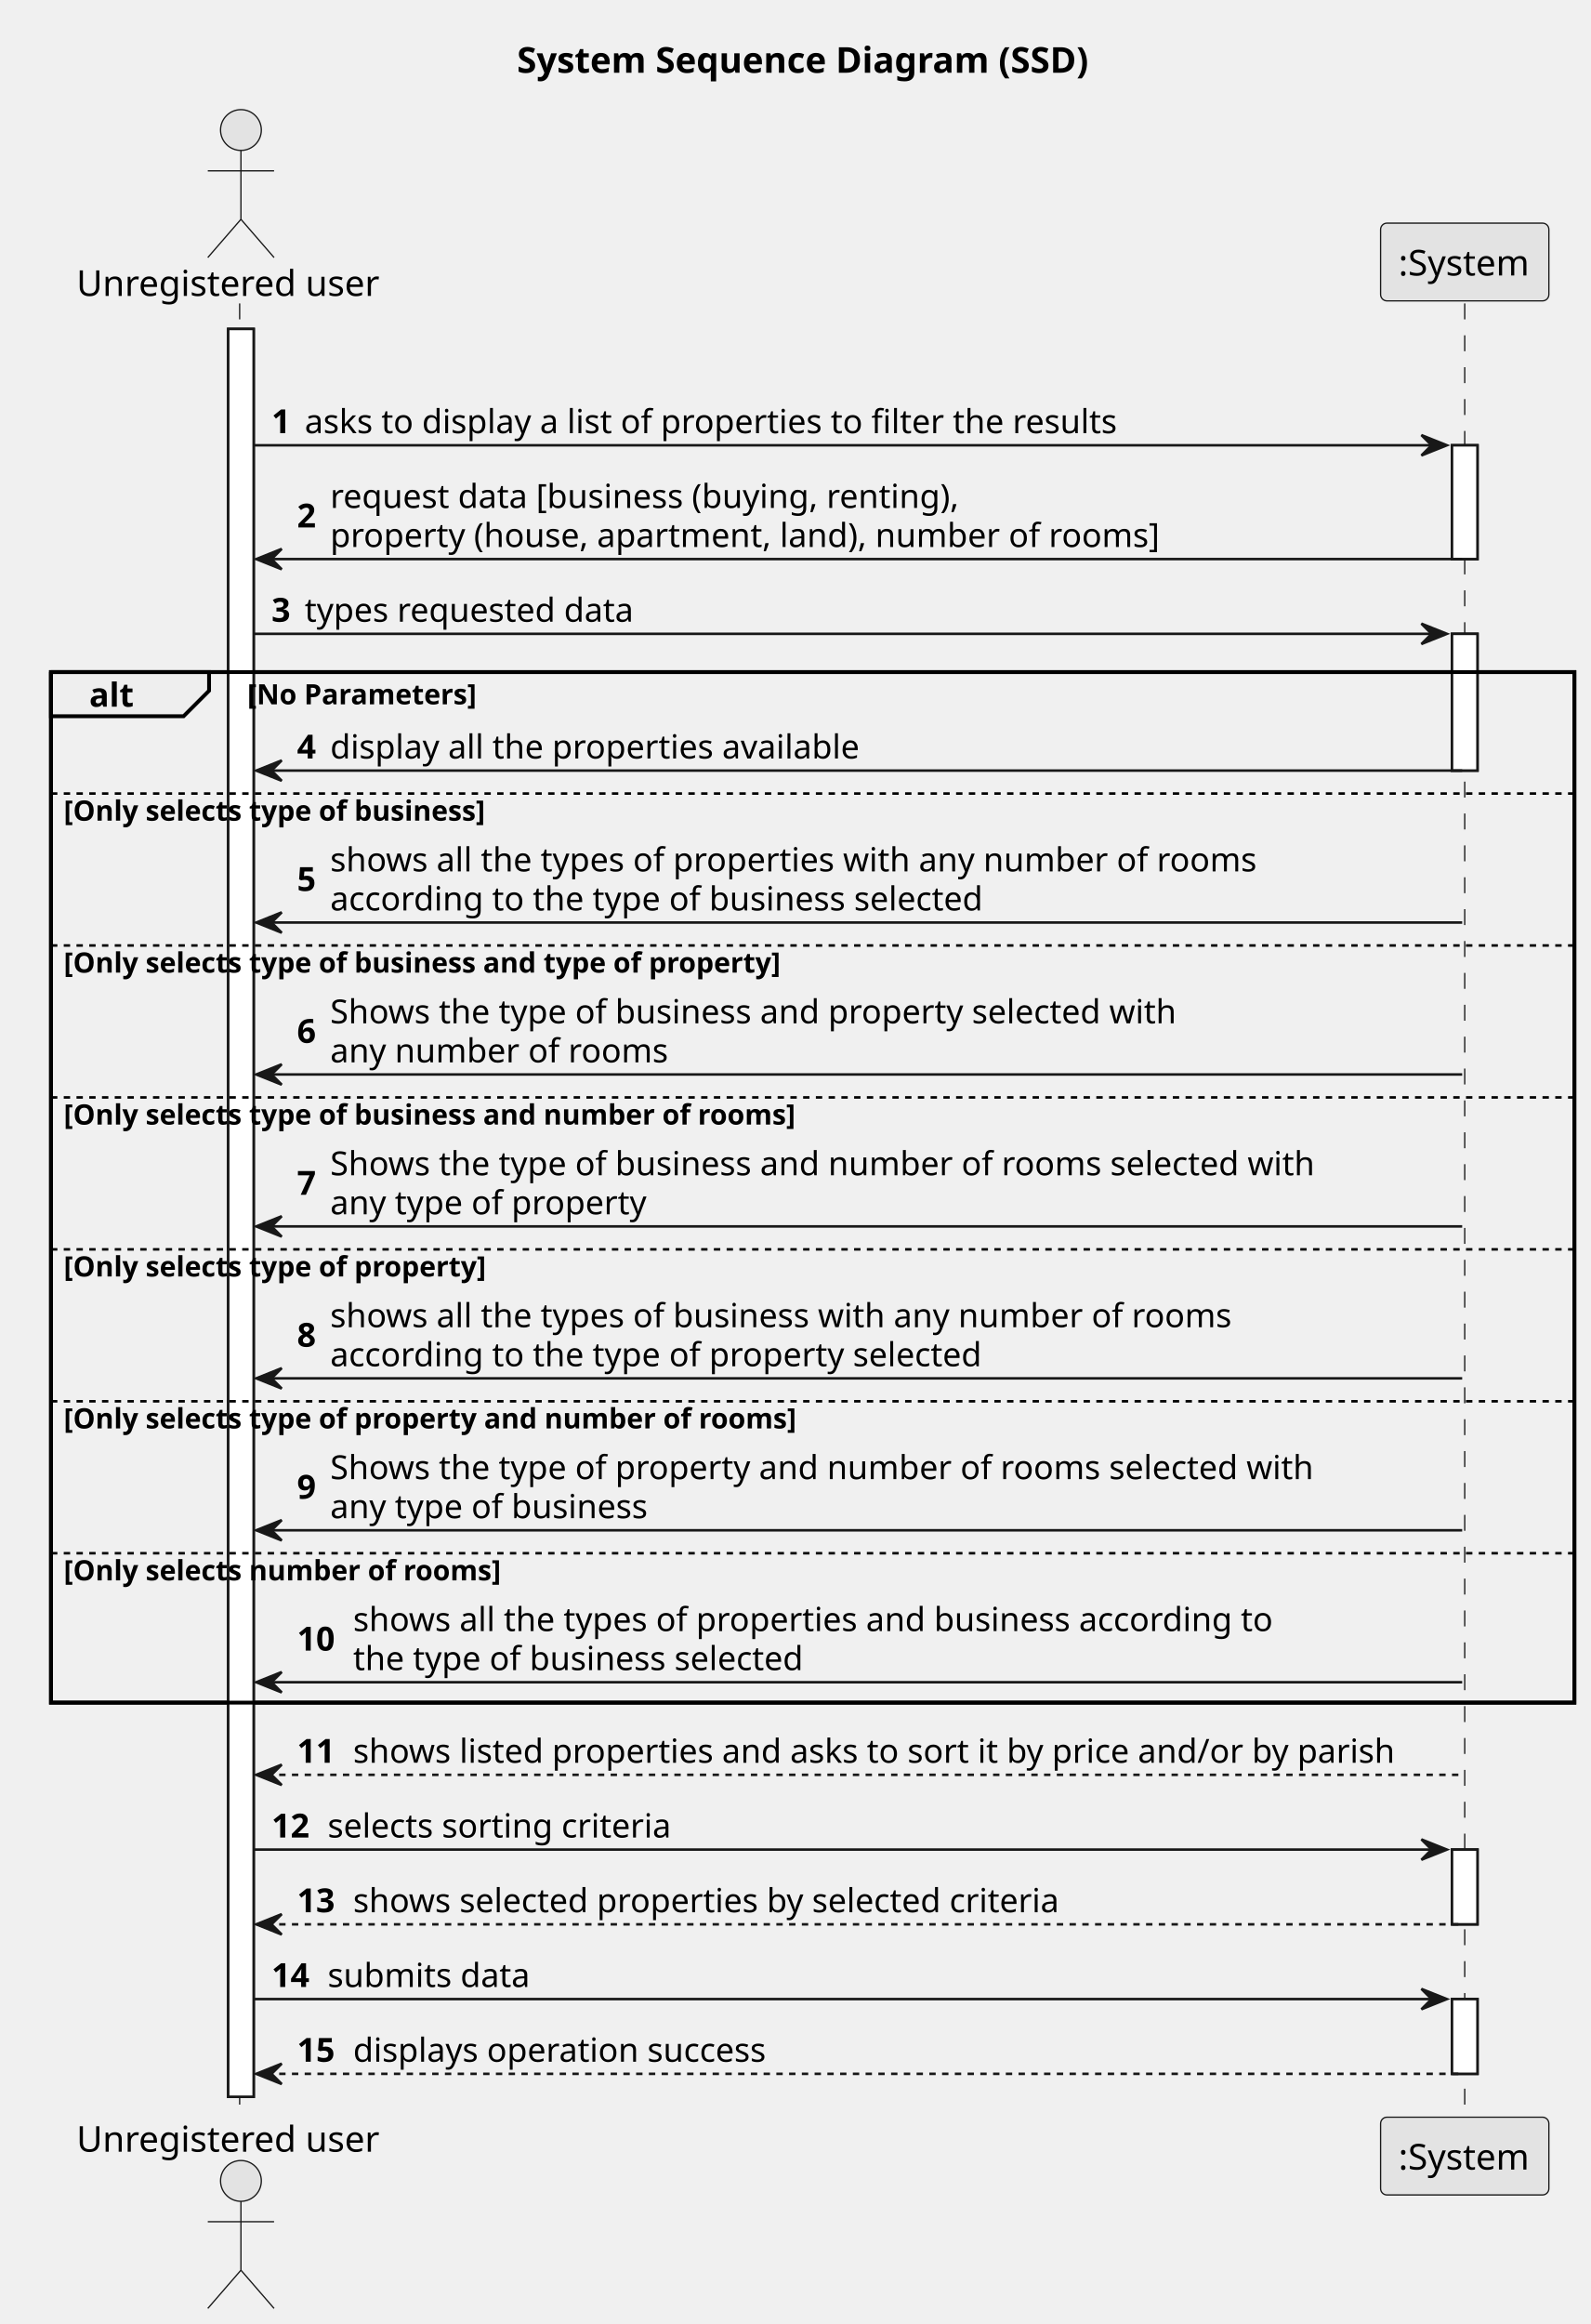
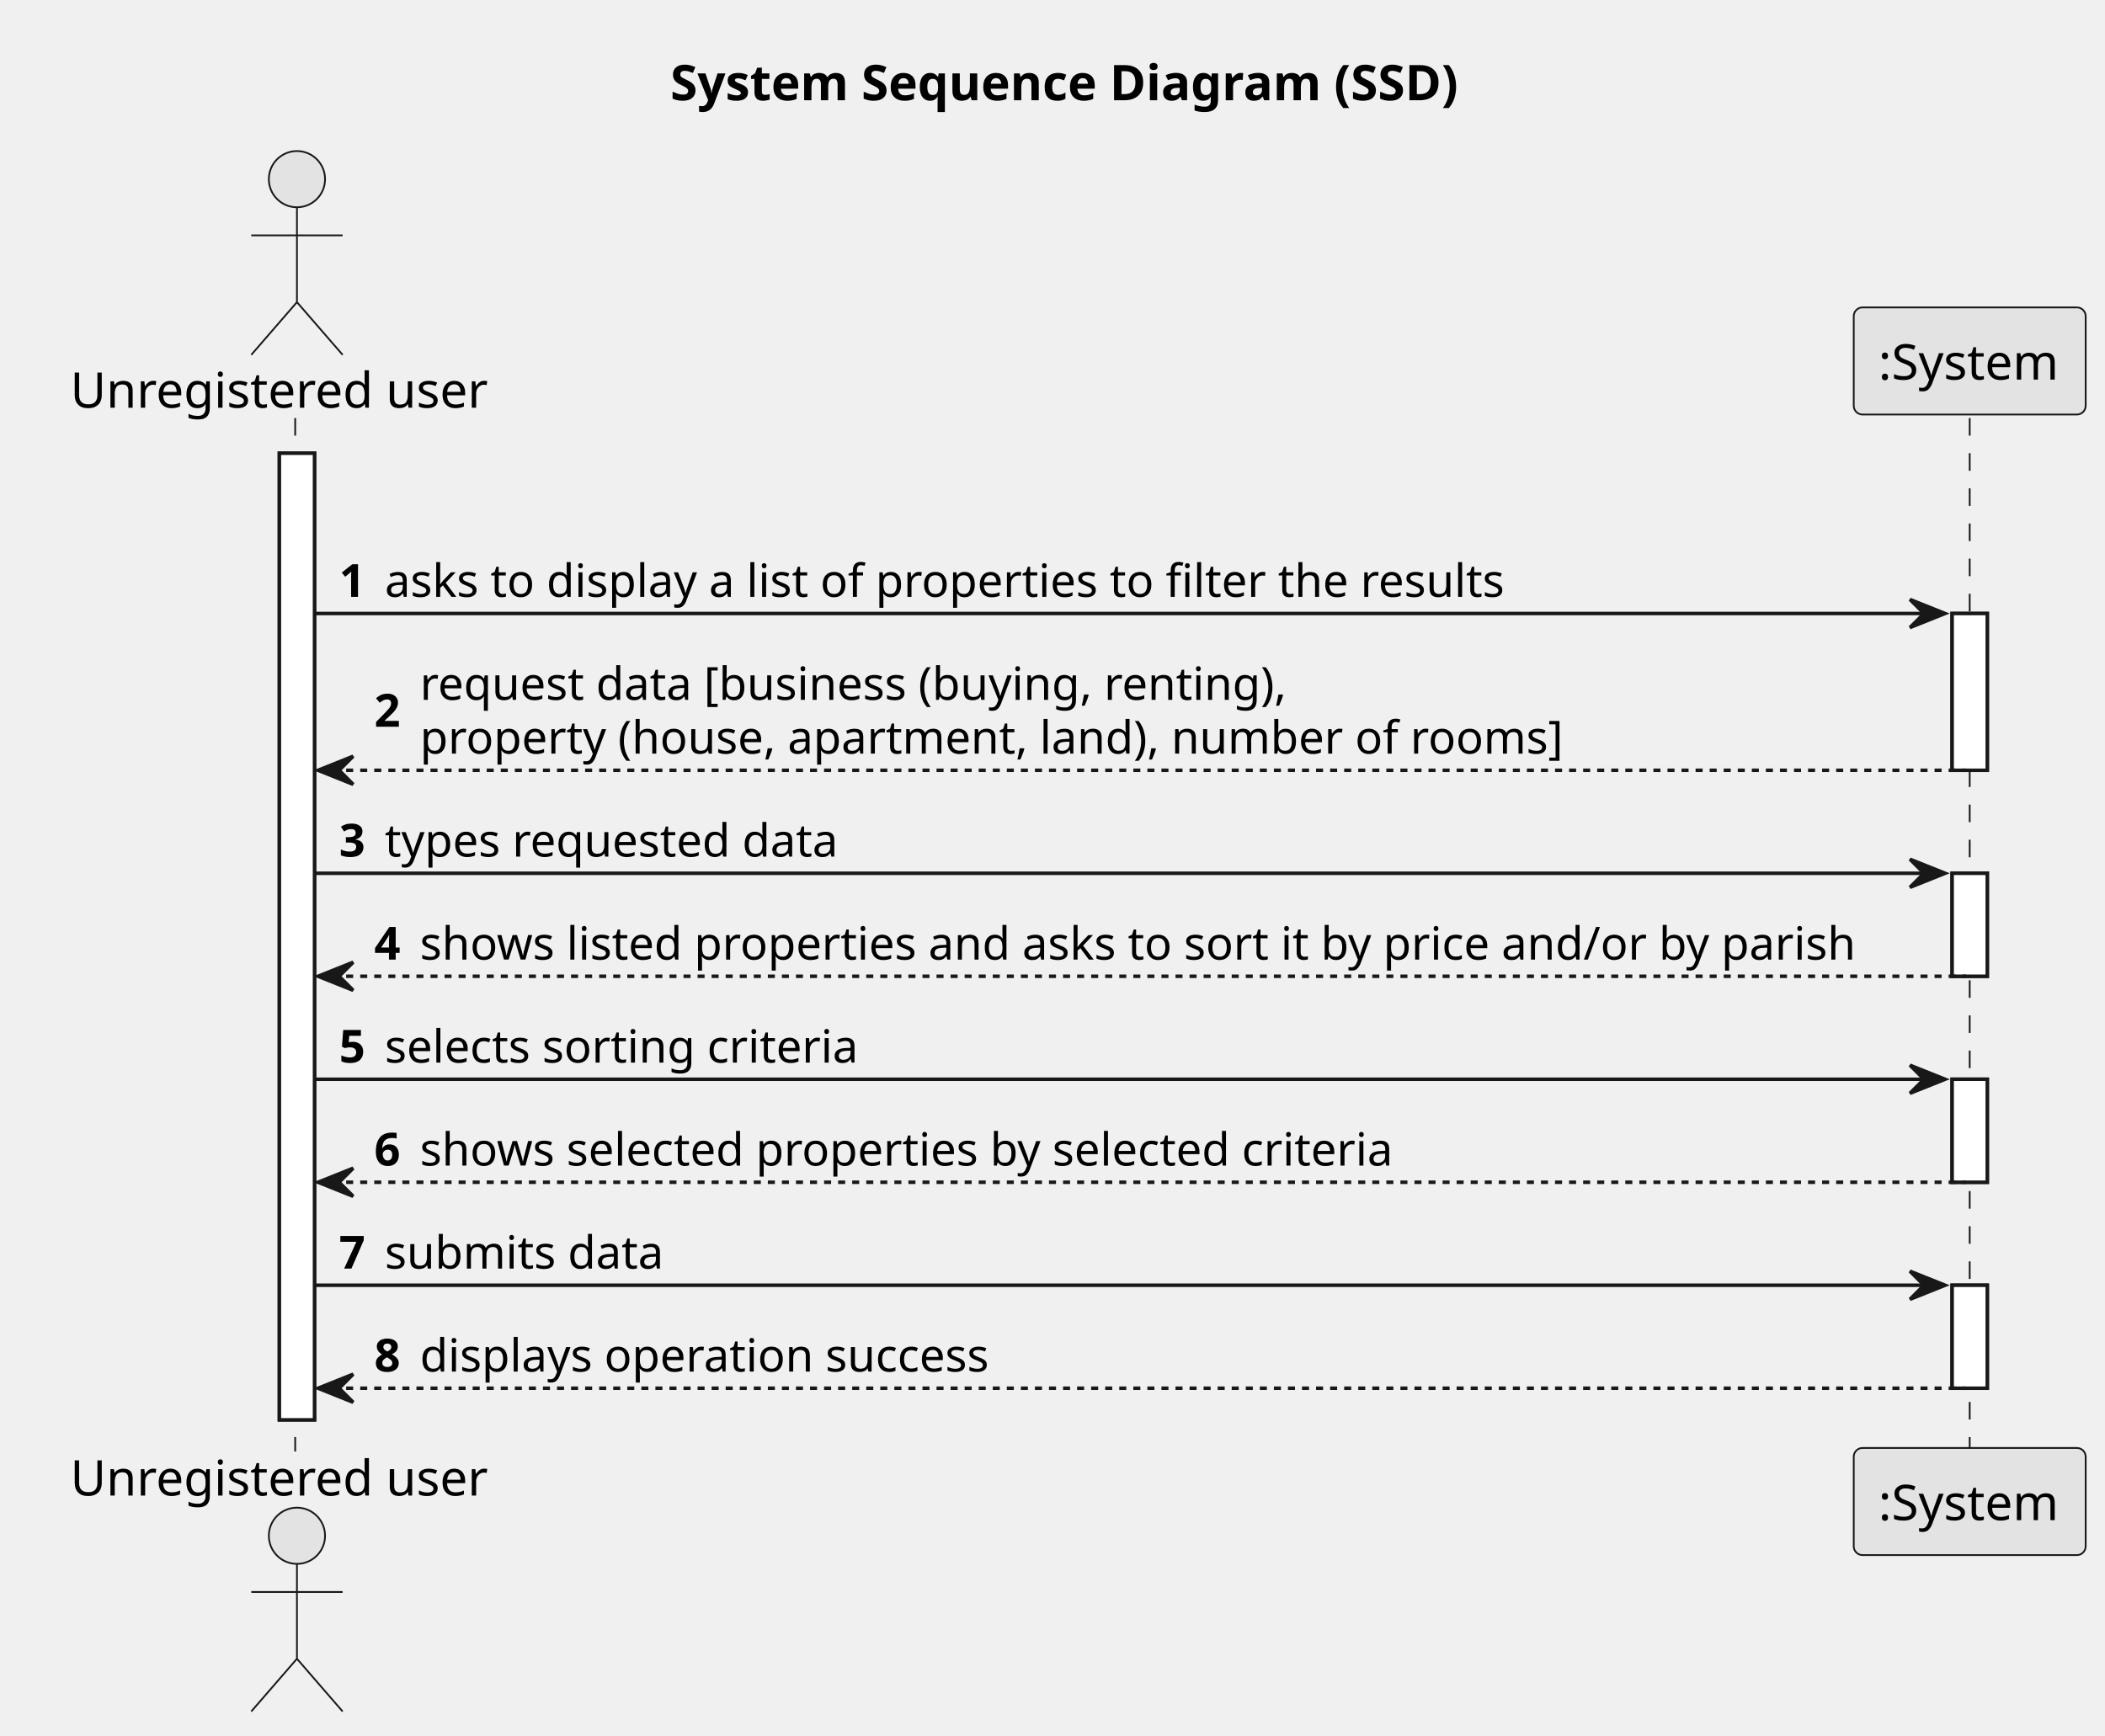
- <svg xmlns="http://www.w3.org/2000/svg" contentStyleType="text/css" height="729.6px" preserveAspectRatio="none" style="width:499px;height:729px;background:#FFFFFF;" version="1.1" viewBox="0 0 499 729" width="499.2px" zoomAndPan="magnify">
+ <svg xmlns="http://www.w3.org/2000/svg" contentStyleType="text/css" height="494px" preserveAspectRatio="none" style="width:599px;height:494px;background:#FFFFFF;" version="1.1" viewBox="0 0 599 494" width="599px" zoomAndPan="magnify">
  <defs />
  <g>
-     <text fill="#000000" font-family="sans-serif" font-size="11.2" font-weight="bold" lengthAdjust="spacing" textLength="184.8" x="162.2" y="22.828">System Sequence Diagram (SSD)</text>
-     <rect fill="#FFFFFF" height="554.547" style="stroke:#181818;stroke-width:0.8;" width="8" x="71.6" y="103.181" />
-     <rect fill="#FFFFFF" height="35.697" style="stroke:#181818;stroke-width:0.8;" width="8" x="455.6" y="139.678" />
-     <rect fill="#FFFFFF" height="42.897" style="stroke:#181818;stroke-width:0.8;" width="8" x="455.6" y="198.823" />
-     <rect fill="#FFFFFF" height="23.448" style="stroke:#181818;stroke-width:0.8;" width="8" x="455.6" y="580.183" />
-     <rect fill="#FFFFFF" height="23.448" style="stroke:#181818;stroke-width:0.8;" width="8" x="455.6" y="627.08" />
-     <rect fill="none" height="323.262" style="stroke:#000000;stroke-width:1.2;" width="478" x="16" y="210.823" />
-     <line style="stroke:#181818;stroke-width:0.4;stroke-dasharray:5.0,5.0;" x1="75.2" x2="75.2" y1="95.181" y2="664.928" />
-     <line style="stroke:#181818;stroke-width:0.4;stroke-dasharray:5.0,5.0;" x1="459.6" x2="459.6" y1="95.181" y2="664.928" />
-     <text fill="#000000" font-family="sans-serif" font-size="11.2" lengthAdjust="spacing" textLength="98.4" x="24" y="92.819">Unregistered user</text>
-     <ellipse cx="75.6" cy="40.791" fill="#E3E3E3" rx="6.4" ry="6.4" style="stroke:#181818;stroke-width:0.4;" />
-     <path d="M75.6,47.191 L75.6,68.791 M65.2,53.591 L86,53.591 M75.6,68.791 L65.2,80.791 M75.6,68.791 L86,80.791 " fill="none" style="stroke:#181818;stroke-width:0.4;" />
-     <text fill="#000000" font-family="sans-serif" font-size="11.2" lengthAdjust="spacing" textLength="98.4" x="24" y="674.956">Unregistered user</text>
-     <ellipse cx="75.6" cy="684.119" fill="#E3E3E3" rx="6.4" ry="6.4" style="stroke:#181818;stroke-width:0.4;" />
-     <path d="M75.6,690.519 L75.6,712.119 M65.2,696.919 L86,696.919 M75.6,712.119 L65.2,724.119 M75.6,712.119 L86,724.119 " fill="none" style="stroke:#181818;stroke-width:0.4;" />
-     <rect fill="#E3E3E3" height="24.391" rx="2" ry="2" style="stroke:#181818;stroke-width:0.4;" width="52.8" x="433.2" y="69.991" />
-     <text fill="#000000" font-family="sans-serif" font-size="11.2" lengthAdjust="spacing" textLength="41.6" x="438.8" y="86.419">:System</text>
-     <rect fill="#E3E3E3" height="24.391" rx="2" ry="2" style="stroke:#181818;stroke-width:0.4;" width="52.8" x="433.2" y="664.128" />
-     <text fill="#000000" font-family="sans-serif" font-size="11.2" lengthAdjust="spacing" textLength="41.6" x="438.8" y="680.556">:System</text>
-     <rect fill="#FFFFFF" height="554.547" style="stroke:#181818;stroke-width:0.8;" width="8" x="71.6" y="103.181" />
-     <rect fill="#FFFFFF" height="35.697" style="stroke:#181818;stroke-width:0.8;" width="8" x="455.6" y="139.678" />
-     <rect fill="#FFFFFF" height="42.897" style="stroke:#181818;stroke-width:0.8;" width="8" x="455.6" y="198.823" />
-     <rect fill="#FFFFFF" height="23.448" style="stroke:#181818;stroke-width:0.8;" width="8" x="455.6" y="580.183" />
-     <rect fill="#FFFFFF" height="23.448" style="stroke:#181818;stroke-width:0.8;" width="8" x="455.6" y="627.08" />
-     <polygon fill="#181818" points="446,136.478,454,139.678,446,142.878,449.2,139.678" style="stroke:#181818;stroke-width:0.8;" />
-     <line style="stroke:#181818;stroke-width:0.8;" x1="79.6" x2="450.8" y1="139.678" y2="139.678" />
-     <text fill="#000000" font-family="sans-serif" font-size="10.4" font-weight="bold" lengthAdjust="spacing" textLength="7.2" x="85.2" y="135.884">1</text>
-     <text fill="#000000" font-family="sans-serif" font-size="10.4" lengthAdjust="spacing" textLength="269.6" x="95.6" y="135.884">asks to display a list of properties to filter the results</text>
-     <polygon fill="#181818" points="88.4,172.175,80.4,175.375,88.4,178.575,85.2,175.375" style="stroke:#181818;stroke-width:0.8;" />
-     <line style="stroke:#181818;stroke-width:0.8;" x1="83.6" x2="458.8" y1="175.375" y2="175.375" />
-     <text fill="#000000" font-family="sans-serif" font-size="10.4" font-weight="bold" lengthAdjust="spacing" textLength="7.2" x="93.2" y="165.457">2</text>
-     <text fill="#000000" font-family="sans-serif" font-size="10.4" lengthAdjust="spacing" textLength="203.2" x="103.6" y="159.333">request data [business (buying, renting),</text>
-     <text fill="#000000" font-family="sans-serif" font-size="10.4" lengthAdjust="spacing" textLength="264.8" x="103.6" y="171.581">property (house, apartment, land), number of rooms]</text>
-     <polygon fill="#181818" points="446,195.623,454,198.823,446,202.023,449.2,198.823" style="stroke:#181818;stroke-width:0.8;" />
-     <line style="stroke:#181818;stroke-width:0.8;" x1="79.6" x2="450.8" y1="198.823" y2="198.823" />
-     <text fill="#000000" font-family="sans-serif" font-size="10.4" font-weight="bold" lengthAdjust="spacing" textLength="7.2" x="85.2" y="195.03">3</text>
-     <text fill="#000000" font-family="sans-serif" font-size="10.4" lengthAdjust="spacing" textLength="104.8" x="95.6" y="195.03">types requested data</text>
-     <path d="M16,210.823 L65.6,210.823 L65.6,216.672 L57.6,224.672 L16,224.672 L16,210.823 " fill="#EEEEEE" style="stroke:#000000;stroke-width:1.2;" />
-     <rect fill="none" height="323.262" style="stroke:#000000;stroke-width:1.2;" width="478" x="16" y="210.823" />
-     <text fill="#000000" font-family="sans-serif" font-size="10.4" font-weight="bold" lengthAdjust="spacing" textLength="13.6" x="28" y="221.678">alt</text>
-     <text fill="#000000" font-family="sans-serif" font-size="8.8" font-weight="bold" lengthAdjust="spacing" textLength="71.2" x="77.6" y="220.931">[No Parameters]</text>
-     <polygon fill="#181818" points="88.4,238.52,80.4,241.72,88.4,244.92,85.2,241.72" style="stroke:#181818;stroke-width:0.8;" />
-     <line style="stroke:#181818;stroke-width:0.8;" x1="83.6" x2="458.8" y1="241.72" y2="241.72" />
-     <text fill="#000000" font-family="sans-serif" font-size="10.4" font-weight="bold" lengthAdjust="spacing" textLength="7.2" x="93.2" y="237.927">4</text>
-     <text fill="#000000" font-family="sans-serif" font-size="10.4" lengthAdjust="spacing" textLength="172" x="103.6" y="237.927">display all the properties available</text>
-     <line style="stroke:#000000;stroke-width:0.8;stroke-dasharray:2.0,2.0;" x1="16" x2="494" y1="248.92" y2="248.92" />
-     <text fill="#000000" font-family="sans-serif" font-size="8.8" font-weight="bold" lengthAdjust="spacing" textLength="137.6" x="20" y="257.428">[Only selects type of business]</text>
-     <polygon fill="#181818" points="88.4,286.181,80.4,289.381,88.4,292.581,85.2,289.381" style="stroke:#181818;stroke-width:0.8;" />
-     <line style="stroke:#181818;stroke-width:0.8;" x1="83.6" x2="458.8" y1="289.381" y2="289.381" />
-     <text fill="#000000" font-family="sans-serif" font-size="10.4" font-weight="bold" lengthAdjust="spacing" textLength="7.2" x="93.2" y="279.463">5</text>
-     <text fill="#000000" font-family="sans-serif" font-size="10.4" lengthAdjust="spacing" textLength="300.8" x="103.6" y="273.339">shows all the types of properties with any number of rooms</text>
-     <text fill="#000000" font-family="sans-serif" font-size="10.4" lengthAdjust="spacing" textLength="213.6" x="103.6" y="285.587">according to the type of business selected</text>
-     <line style="stroke:#000000;stroke-width:0.8;stroke-dasharray:2.0,2.0;" x1="16" x2="494" y1="296.581" y2="296.581" />
-     <text fill="#000000" font-family="sans-serif" font-size="8.8" font-weight="bold" lengthAdjust="spacing" textLength="232" x="20" y="305.089">[Only selects type of business and type of property]</text>
-     <polygon fill="#181818" points="88.4,333.842,80.4,337.042,88.4,340.242,85.2,337.042" style="stroke:#181818;stroke-width:0.8;" />
-     <line style="stroke:#181818;stroke-width:0.8;" x1="83.6" x2="458.8" y1="337.042" y2="337.042" />
-     <text fill="#000000" font-family="sans-serif" font-size="10.4" font-weight="bold" lengthAdjust="spacing" textLength="7.2" x="93.2" y="327.124">6</text>
-     <text fill="#000000" font-family="sans-serif" font-size="10.4" lengthAdjust="spacing" textLength="274.4" x="103.6" y="321">Shows the type of business and property selected with</text>
-     <text fill="#000000" font-family="sans-serif" font-size="10.4" lengthAdjust="spacing" textLength="108" x="103.6" y="333.248">any number of rooms</text>
-     <line style="stroke:#000000;stroke-width:0.8;stroke-dasharray:2.0,2.0;" x1="16" x2="494" y1="344.242" y2="344.242" />
-     <text fill="#000000" font-family="sans-serif" font-size="8.8" font-weight="bold" lengthAdjust="spacing" textLength="239.2" x="20" y="352.75">[Only selects type of business and number of rooms]</text>
-     <polygon fill="#181818" points="88.4,381.503,80.4,384.703,88.4,387.903,85.2,384.703" style="stroke:#181818;stroke-width:0.8;" />
-     <line style="stroke:#181818;stroke-width:0.8;" x1="83.6" x2="458.8" y1="384.703" y2="384.703" />
-     <text fill="#000000" font-family="sans-serif" font-size="10.4" font-weight="bold" lengthAdjust="spacing" textLength="7.2" x="93.2" y="374.785">7</text>
-     <text fill="#000000" font-family="sans-serif" font-size="10.4" lengthAdjust="spacing" textLength="319.2" x="103.6" y="368.661">Shows the type of business and number of rooms selected with</text>
-     <text fill="#000000" font-family="sans-serif" font-size="10.4" lengthAdjust="spacing" textLength="101.6" x="103.6" y="380.909">any type of property</text>
-     <line style="stroke:#000000;stroke-width:0.8;stroke-dasharray:2.0,2.0;" x1="16" x2="494" y1="391.903" y2="391.903" />
-     <text fill="#000000" font-family="sans-serif" font-size="8.8" font-weight="bold" lengthAdjust="spacing" textLength="136" x="20" y="400.411">[Only selects type of property]</text>
-     <polygon fill="#181818" points="88.4,429.164,80.4,432.364,88.4,435.564,85.2,432.364" style="stroke:#181818;stroke-width:0.8;" />
-     <line style="stroke:#181818;stroke-width:0.8;" x1="83.6" x2="458.8" y1="432.364" y2="432.364" />
-     <text fill="#000000" font-family="sans-serif" font-size="10.4" font-weight="bold" lengthAdjust="spacing" textLength="7.2" x="93.2" y="422.446">8</text>
-     <text fill="#000000" font-family="sans-serif" font-size="10.4" lengthAdjust="spacing" textLength="294.4" x="103.6" y="416.322">shows all the types of business with any number of rooms</text>
-     <text fill="#000000" font-family="sans-serif" font-size="10.4" lengthAdjust="spacing" textLength="211.2" x="103.6" y="428.57">according to the type of property selected</text>
-     <line style="stroke:#000000;stroke-width:0.8;stroke-dasharray:2.0,2.0;" x1="16" x2="494" y1="439.564" y2="439.564" />
-     <text fill="#000000" font-family="sans-serif" font-size="8.8" font-weight="bold" lengthAdjust="spacing" textLength="237.6" x="20" y="448.072">[Only selects type of property and number of rooms]</text>
-     <polygon fill="#181818" points="88.4,476.825,80.4,480.025,88.4,483.225,85.2,480.025" style="stroke:#181818;stroke-width:0.8;" />
-     <line style="stroke:#181818;stroke-width:0.8;" x1="83.6" x2="458.8" y1="480.025" y2="480.025" />
-     <text fill="#000000" font-family="sans-serif" font-size="10.4" font-weight="bold" lengthAdjust="spacing" textLength="7.2" x="93.2" y="470.107">9</text>
-     <text fill="#000000" font-family="sans-serif" font-size="10.4" lengthAdjust="spacing" textLength="316.8" x="103.6" y="463.983">Shows the type of property and number of rooms selected with</text>
-     <text fill="#000000" font-family="sans-serif" font-size="10.4" lengthAdjust="spacing" textLength="104" x="103.6" y="476.231">any type of business</text>
-     <line style="stroke:#000000;stroke-width:0.8;stroke-dasharray:2.0,2.0;" x1="16" x2="494" y1="487.225" y2="487.225" />
-     <text fill="#000000" font-family="sans-serif" font-size="8.8" font-weight="bold" lengthAdjust="spacing" textLength="143.2" x="20" y="495.733">[Only selects number of rooms]</text>
-     <polygon fill="#181818" points="88.4,524.486,80.4,527.686,88.4,530.886,85.2,527.686" style="stroke:#181818;stroke-width:0.8;" />
-     <line style="stroke:#181818;stroke-width:0.8;" x1="83.6" x2="458.8" y1="527.686" y2="527.686" />
-     <text fill="#000000" font-family="sans-serif" font-size="10.4" font-weight="bold" lengthAdjust="spacing" textLength="14.4" x="93.2" y="517.768">10</text>
-     <text fill="#000000" font-family="sans-serif" font-size="10.4" lengthAdjust="spacing" textLength="300.8" x="110.8" y="511.644">shows all the types of properties and business according to</text>
-     <text fill="#000000" font-family="sans-serif" font-size="10.4" lengthAdjust="spacing" textLength="147.2" x="110.8" y="523.892">the type of business selected</text>
-     <polygon fill="#181818" points="88.4,553.534,80.4,556.734,88.4,559.934,85.2,556.734" style="stroke:#181818;stroke-width:0.8;" />
-     <line style="stroke:#181818;stroke-width:0.8;stroke-dasharray:2.0,2.0;" x1="83.6" x2="458.8" y1="556.734" y2="556.734" />
-     <text fill="#000000" font-family="sans-serif" font-size="10.4" font-weight="bold" lengthAdjust="spacing" textLength="14.4" x="93.2" y="552.941">11</text>
-     <text fill="#000000" font-family="sans-serif" font-size="10.4" lengthAdjust="spacing" textLength="343.2" x="110.8" y="552.941">shows listed properties and asks to sort it by price and/or by parish</text>
-     <polygon fill="#181818" points="446,576.983,454,580.183,446,583.383,449.2,580.183" style="stroke:#181818;stroke-width:0.8;" />
-     <line style="stroke:#181818;stroke-width:0.8;" x1="79.6" x2="450.8" y1="580.183" y2="580.183" />
-     <text fill="#000000" font-family="sans-serif" font-size="10.4" font-weight="bold" lengthAdjust="spacing" textLength="14.4" x="85.2" y="576.389">12</text>
-     <text fill="#000000" font-family="sans-serif" font-size="10.4" lengthAdjust="spacing" textLength="112.8" x="102.8" y="576.389">selects sorting criteria</text>
-     <polygon fill="#181818" points="88.4,600.431,80.4,603.631,88.4,606.831,85.2,603.631" style="stroke:#181818;stroke-width:0.8;" />
-     <line style="stroke:#181818;stroke-width:0.8;stroke-dasharray:2.0,2.0;" x1="83.6" x2="458.8" y1="603.631" y2="603.631" />
-     <text fill="#000000" font-family="sans-serif" font-size="10.4" font-weight="bold" lengthAdjust="spacing" textLength="14.4" x="93.2" y="599.837">13</text>
-     <text fill="#000000" font-family="sans-serif" font-size="10.4" lengthAdjust="spacing" textLength="229.6" x="110.8" y="599.837">shows selected properties by selected criteria</text>
-     <polygon fill="#181818" points="446,623.88,454,627.08,446,630.28,449.2,627.08" style="stroke:#181818;stroke-width:0.8;" />
-     <line style="stroke:#181818;stroke-width:0.8;" x1="79.6" x2="450.8" y1="627.08" y2="627.08" />
-     <text fill="#000000" font-family="sans-serif" font-size="10.4" font-weight="bold" lengthAdjust="spacing" textLength="14.4" x="85.2" y="623.286">14</text>
-     <text fill="#000000" font-family="sans-serif" font-size="10.4" lengthAdjust="spacing" textLength="65.6" x="102.8" y="623.286">submits data</text>
-     <polygon fill="#181818" points="88.4,647.328,80.4,650.528,88.4,653.728,85.2,650.528" style="stroke:#181818;stroke-width:0.8;" />
-     <line style="stroke:#181818;stroke-width:0.8;stroke-dasharray:2.0,2.0;" x1="83.6" x2="458.8" y1="650.528" y2="650.528" />
-     <text fill="#000000" font-family="sans-serif" font-size="10.4" font-weight="bold" lengthAdjust="spacing" textLength="14.4" x="93.2" y="646.734">15</text>
-     <text fill="#000000" font-family="sans-serif" font-size="10.4" lengthAdjust="spacing" textLength="136" x="110.8" y="646.734">displays operation success</text>
+     <text fill="#000000" font-family="sans-serif" font-size="14" font-weight="bold" lengthAdjust="spacing" textLength="231" x="190.75" y="28.535">System Sequence Diagram (SSD)</text>
+     <rect fill="#FFFFFF" height="275.106" style="stroke:#181818;stroke-width:1.0;" width="10" x="79.5" y="128.977" />
+     <rect fill="#FFFFFF" height="44.621" style="stroke:#181818;stroke-width:1.0;" width="10" x="555.5" y="174.598" />
+     <rect fill="#FFFFFF" height="29.311" style="stroke:#181818;stroke-width:1.0;" width="10" x="555.5" y="248.529" />
+     <rect fill="#FFFFFF" height="29.311" style="stroke:#181818;stroke-width:1.0;" width="10" x="555.5" y="307.15" />
+     <rect fill="#FFFFFF" height="29.311" style="stroke:#181818;stroke-width:1.0;" width="10" x="555.5" y="365.772" />
+     <line style="stroke:#181818;stroke-width:0.5;stroke-dasharray:5.0,5.0;" x1="84" x2="84" y1="118.977" y2="413.082" />
+     <line style="stroke:#181818;stroke-width:0.5;stroke-dasharray:5.0,5.0;" x1="560.5" x2="560.5" y1="118.977" y2="413.082" />
+     <text fill="#000000" font-family="sans-serif" font-size="14" lengthAdjust="spacing" textLength="123" x="20" y="116.023">Unregistered user</text>
+     <ellipse cx="84.5" cy="50.988" fill="#E3E3E3" rx="8" ry="8" style="stroke:#181818;stroke-width:0.5;" />
+     <path d="M84.5,58.988 L84.5,85.988 M71.5,66.988 L97.5,66.988 M84.5,85.988 L71.5,100.988 M84.5,85.988 L97.5,100.988 " fill="none" style="stroke:#181818;stroke-width:0.5;" />
+     <text fill="#000000" font-family="sans-serif" font-size="14" lengthAdjust="spacing" textLength="123" x="20" y="425.617">Unregistered user</text>
+     <ellipse cx="84.5" cy="437.07" fill="#E3E3E3" rx="8" ry="8" style="stroke:#181818;stroke-width:0.5;" />
+     <path d="M84.5,445.07 L84.5,472.07 M71.5,453.07 L97.5,453.07 M84.5,472.07 L71.5,487.07 M84.5,472.07 L97.5,487.07 " fill="none" style="stroke:#181818;stroke-width:0.5;" />
+     <rect fill="#E3E3E3" height="30.488" rx="2.5" ry="2.5" style="stroke:#181818;stroke-width:0.5;" width="66" x="527.5" y="87.488" />
+     <text fill="#000000" font-family="sans-serif" font-size="14" lengthAdjust="spacing" textLength="52" x="534.5" y="108.023">:System</text>
+     <rect fill="#E3E3E3" height="30.488" rx="2.5" ry="2.5" style="stroke:#181818;stroke-width:0.5;" width="66" x="527.5" y="412.082" />
+     <text fill="#000000" font-family="sans-serif" font-size="14" lengthAdjust="spacing" textLength="52" x="534.5" y="432.617">:System</text>
+     <rect fill="#FFFFFF" height="275.106" style="stroke:#181818;stroke-width:1.0;" width="10" x="79.5" y="128.977" />
+     <rect fill="#FFFFFF" height="44.621" style="stroke:#181818;stroke-width:1.0;" width="10" x="555.5" y="174.598" />
+     <rect fill="#FFFFFF" height="29.311" style="stroke:#181818;stroke-width:1.0;" width="10" x="555.5" y="248.529" />
+     <rect fill="#FFFFFF" height="29.311" style="stroke:#181818;stroke-width:1.0;" width="10" x="555.5" y="307.15" />
+     <rect fill="#FFFFFF" height="29.311" style="stroke:#181818;stroke-width:1.0;" width="10" x="555.5" y="365.772" />
+     <polygon fill="#181818" points="543.5,170.598,553.5,174.598,543.5,178.598,547.5,174.598" style="stroke:#181818;stroke-width:1.0;" />
+     <line style="stroke:#181818;stroke-width:1.0;" x1="89.5" x2="549.5" y1="174.598" y2="174.598" />
+     <text fill="#000000" font-family="sans-serif" font-size="13" font-weight="bold" lengthAdjust="spacing" textLength="9" x="96.5" y="169.856">1</text>
+     <text fill="#000000" font-family="sans-serif" font-size="13" lengthAdjust="spacing" textLength="337" x="109.5" y="169.856">asks to display a list of properties to filter the results</text>
+     <polygon fill="#181818" points="100.5,215.219,90.5,219.219,100.5,223.219,96.5,219.219" style="stroke:#181818;stroke-width:1.0;" />
+     <line style="stroke:#181818;stroke-width:1.0;stroke-dasharray:2.0,2.0;" x1="94.5" x2="559.5" y1="219.219" y2="219.219" />
+     <text fill="#000000" font-family="sans-serif" font-size="13" font-weight="bold" lengthAdjust="spacing" textLength="9" x="106.5" y="206.821">2</text>
+     <text fill="#000000" font-family="sans-serif" font-size="13" lengthAdjust="spacing" textLength="254" x="119.5" y="199.166">request data [business (buying, renting),</text>
+     <text fill="#000000" font-family="sans-serif" font-size="13" lengthAdjust="spacing" textLength="331" x="119.5" y="214.477">property (house, apartment, land), number of rooms]</text>
+     <polygon fill="#181818" points="543.5,244.529,553.5,248.529,543.5,252.529,547.5,248.529" style="stroke:#181818;stroke-width:1.0;" />
+     <line style="stroke:#181818;stroke-width:1.0;" x1="89.5" x2="549.5" y1="248.529" y2="248.529" />
+     <text fill="#000000" font-family="sans-serif" font-size="13" font-weight="bold" lengthAdjust="spacing" textLength="9" x="96.5" y="243.787">3</text>
+     <text fill="#000000" font-family="sans-serif" font-size="13" lengthAdjust="spacing" textLength="131" x="109.5" y="243.787">types requested data</text>
+     <polygon fill="#181818" points="100.5,273.84,90.5,277.84,100.5,281.84,96.5,277.84" style="stroke:#181818;stroke-width:1.0;" />
+     <line style="stroke:#181818;stroke-width:1.0;stroke-dasharray:2.0,2.0;" x1="94.5" x2="559.5" y1="277.84" y2="277.84" />
+     <text fill="#000000" font-family="sans-serif" font-size="13" font-weight="bold" lengthAdjust="spacing" textLength="9" x="106.5" y="273.098">4</text>
+     <text fill="#000000" font-family="sans-serif" font-size="13" lengthAdjust="spacing" textLength="429" x="119.5" y="273.098">shows listed properties and asks to sort it by price and/or by parish</text>
+     <polygon fill="#181818" points="543.5,303.15,553.5,307.15,543.5,311.15,547.5,307.15" style="stroke:#181818;stroke-width:1.0;" />
+     <line style="stroke:#181818;stroke-width:1.0;" x1="89.5" x2="549.5" y1="307.15" y2="307.15" />
+     <text fill="#000000" font-family="sans-serif" font-size="13" font-weight="bold" lengthAdjust="spacing" textLength="9" x="96.5" y="302.408">5</text>
+     <text fill="#000000" font-family="sans-serif" font-size="13" lengthAdjust="spacing" textLength="141" x="109.5" y="302.408">selects sorting criteria</text>
+     <polygon fill="#181818" points="100.5,332.461,90.5,336.461,100.5,340.461,96.5,336.461" style="stroke:#181818;stroke-width:1.0;" />
+     <line style="stroke:#181818;stroke-width:1.0;stroke-dasharray:2.0,2.0;" x1="94.5" x2="559.5" y1="336.461" y2="336.461" />
+     <text fill="#000000" font-family="sans-serif" font-size="13" font-weight="bold" lengthAdjust="spacing" textLength="9" x="106.5" y="331.719">6</text>
+     <text fill="#000000" font-family="sans-serif" font-size="13" lengthAdjust="spacing" textLength="287" x="119.5" y="331.719">shows selected properties by selected criteria</text>
+     <polygon fill="#181818" points="543.5,361.772,553.5,365.772,543.5,369.772,547.5,365.772" style="stroke:#181818;stroke-width:1.0;" />
+     <line style="stroke:#181818;stroke-width:1.0;" x1="89.5" x2="549.5" y1="365.772" y2="365.772" />
+     <text fill="#000000" font-family="sans-serif" font-size="13" font-weight="bold" lengthAdjust="spacing" textLength="9" x="96.5" y="361.029">7</text>
+     <text fill="#000000" font-family="sans-serif" font-size="13" lengthAdjust="spacing" textLength="82" x="109.5" y="361.029">submits data</text>
+     <polygon fill="#181818" points="100.5,391.082,90.5,395.082,100.5,399.082,96.5,395.082" style="stroke:#181818;stroke-width:1.0;" />
+     <line style="stroke:#181818;stroke-width:1.0;stroke-dasharray:2.0,2.0;" x1="94.5" x2="559.5" y1="395.082" y2="395.082" />
+     <text fill="#000000" font-family="sans-serif" font-size="13" font-weight="bold" lengthAdjust="spacing" textLength="9" x="106.5" y="390.34">8</text>
+     <text fill="#000000" font-family="sans-serif" font-size="13" lengthAdjust="spacing" textLength="170" x="119.5" y="390.34">displays operation success</text>
  </g>
</svg>
